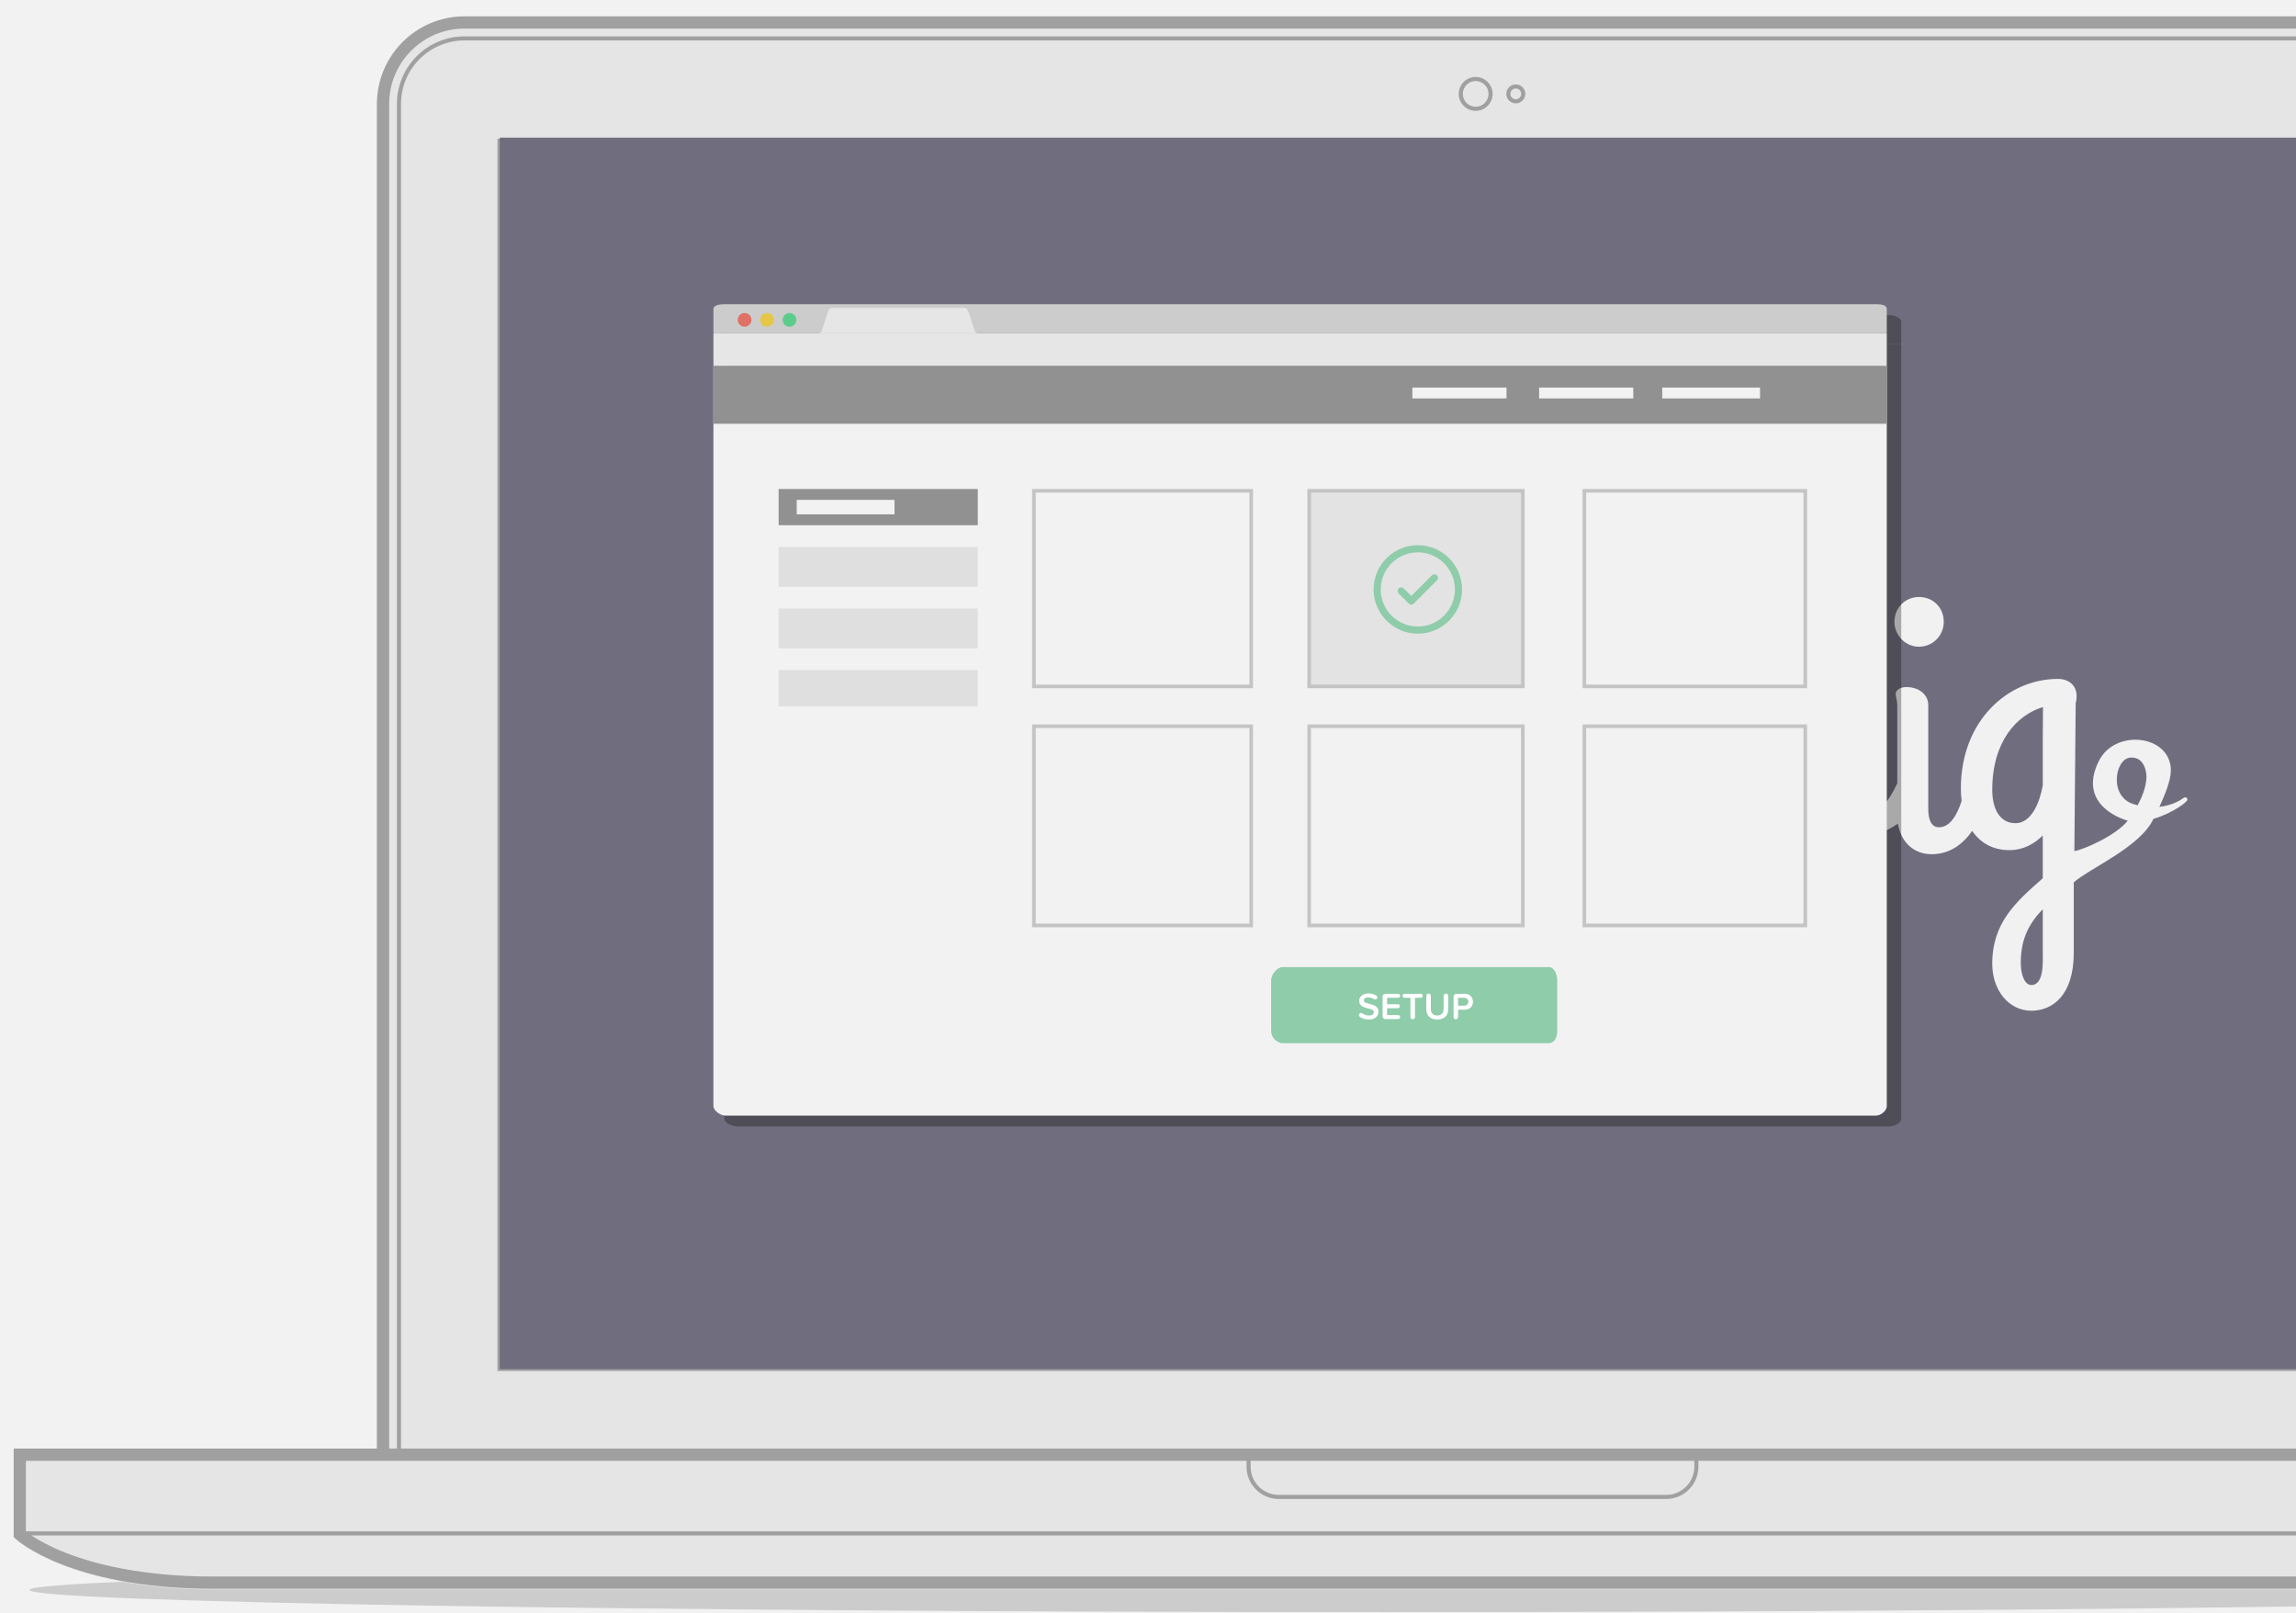
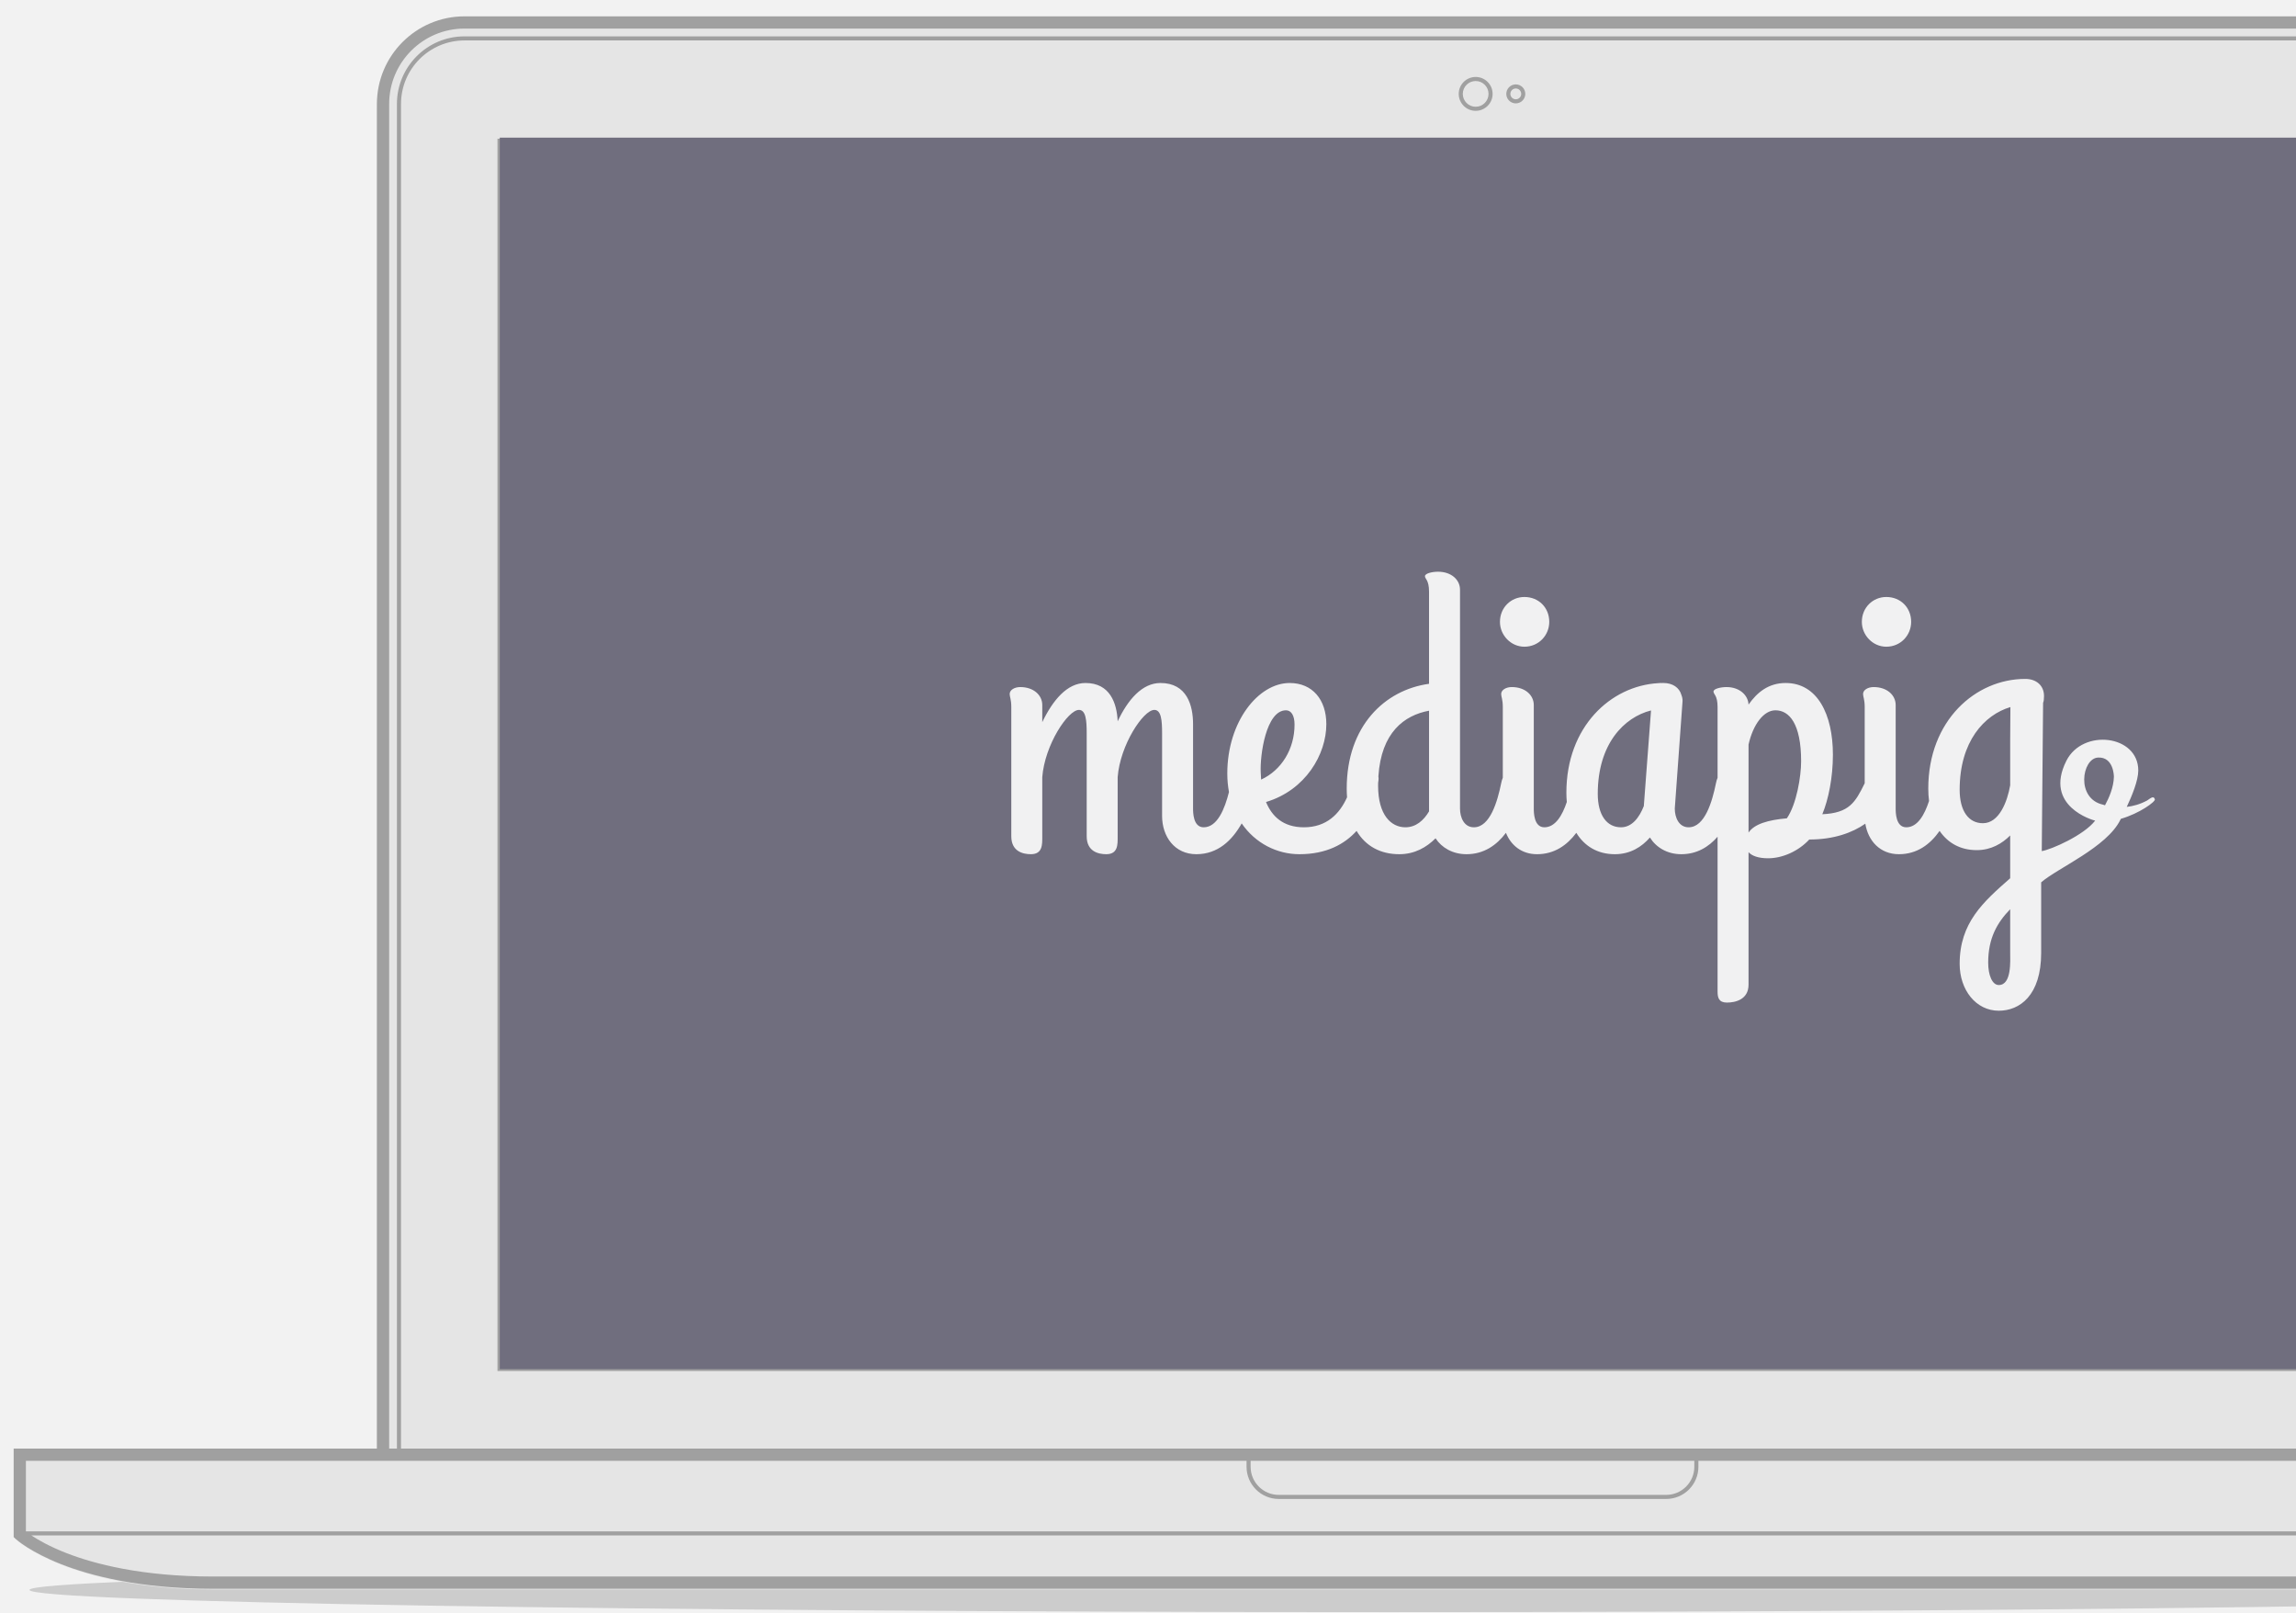
- <svg xmlns="http://www.w3.org/2000/svg" version="1.1" id="Layer_1" x="0px" y="0px" width="634px" height="445.079px" viewBox="0 0 634 445.079" enable-background="new 0 0 634 445.079" xml:space="preserve">
-   <rect x="-382" y="-141" fill="#F2F2F2" width="1024" height="768" />
-   <g id="Layer_2">
+ <svg xmlns="http://www.w3.org/2000/svg" version="1.1" x="0px" y="0px" width="634px" height="445.079px" viewBox="0 0 634 445.079" enable-background="new 0 0 634 445.079" xml:space="preserve">
+   <g id="Layer_1">
+     <rect x="-382" y="-141" fill="#F2F2F2" width="1024" height="768" />
+     <g id="Layer_2">
+       <g>
+ 		</g>
+     </g>
+     <ellipse fill="#CCCCCC" cx="383.412" cy="438.949" rx="375.266" ry="6.13" />
    <g>
- 	</g>
-   </g>
-   <ellipse fill="#CCCCCC" cx="383.412" cy="438.949" rx="375.266" ry="6.13" />
-   <g>
-     <path fill="#E5E5E5" d="M709.061,400.252V30.083c0-13.288-10.814-24.102-24.105-24.102H128.122   c-13.296,0-24.107,10.814-24.107,24.102v370.169H4.002v24.357l0.542,0.503c0.154,0.144,3.928,3.572,12.562,6.971   c7.838,3.085,21.437,6.76,41.716,6.76h699.483c20.275,0,33.873-3.675,41.711-6.76c8.635-3.398,12.408-6.827,12.563-6.971   l0.541-0.503v-24.357H709.061z" />
-     <path fill="#A0A0A0" d="M418.563,28.541c1.442,0,2.62-1.175,2.62-2.618c0-1.445-1.178-2.623-2.62-2.623   c-1.45,0-2.626,1.178-2.626,2.623C415.938,27.365,417.113,28.541,418.563,28.541z M418.563,24.426c0.821,0,1.494,0.672,1.494,1.497   c0,0.824-0.673,1.492-1.494,1.492c-0.826,0-1.499-0.668-1.499-1.492C417.064,25.098,417.737,24.426,418.563,24.426z    M710.88,399.928V28.685c0-13.33-10.844-24.174-24.174-24.174H128.253c-13.327,0-24.174,10.844-24.174,24.174v371.243H3.773v24.431   l0.547,0.504c0.154,0.145,3.938,3.585,12.598,6.991c7.859,3.092,21.498,6.775,41.835,6.775H760.27   c20.336,0,33.977-3.684,41.834-6.775c8.66-3.406,12.446-6.847,12.599-6.991l0.548-0.504v-24.431H710.88z M107.46,28.685   c0-11.464,9.325-20.796,20.793-20.796h558.453c11.47,0,20.794,9.332,20.794,20.796v371.243h-2.146V28.685   c0-10.28-8.366-18.647-18.647-18.647H128.253c-10.28,0-18.647,8.367-18.647,18.647v371.243h-2.146V28.685z M110.733,399.928V28.685   c0-9.662,7.858-17.52,17.52-17.52h558.453c9.661,0,17.522,7.858,17.522,17.52v371.243H110.733z M467.858,403.309v1.638   c0,4.281-3.484,7.764-7.763,7.764h-107c-4.281,0-7.76-3.482-7.76-7.764v-1.638H467.858z M800.622,428.804   c-7.561,2.938-20.7,6.446-40.353,6.446H58.754c-19.656,0-32.793-3.508-40.356-6.446c-4.689-1.822-7.862-3.656-9.729-4.896H810.35   C808.488,425.147,805.312,426.981,800.622,428.804z M811.871,422.782H7.152v-19.474h337.059v1.638c0,4.9,3.985,8.89,8.885,8.89h107   c4.902,0,8.889-3.989,8.889-8.89v-1.638h342.887V422.782z M407.479,30.6c2.581,0,4.68-2.1,4.68-4.678   c0-2.579-2.099-4.678-4.68-4.678c-2.575,0-4.678,2.099-4.678,4.678C402.801,28.5,404.903,30.6,407.479,30.6z M407.479,22.369   c1.961,0,3.553,1.594,3.553,3.553c0,1.958-1.592,3.551-3.553,3.551c-1.957,0-3.553-1.593-3.553-3.551   C403.926,23.963,405.521,22.369,407.479,22.369z M137.368,378.514h539.679V38.29H137.368V378.514z M138.493,39.416h537.426v337.973   H138.493V39.416z" />
-   </g>
-   <rect x="138" y="38" fill="#706E7E" width="538" height="340" />
-   <g opacity="0.9">
-     <path fill="#FFFFFF" d="M429.938,178.546c3.938,0,6.863-3.151,6.863-6.865c0-3.938-2.925-6.863-6.863-6.863   c-3.714,0-6.752,2.925-6.752,6.863C423.187,175.396,426.225,178.546,429.938,178.546z" />
-     <path fill="#FFFFFF" d="M529.869,178.546c3.939,0,6.864-3.151,6.864-6.865c0-3.938-2.925-6.863-6.864-6.863   c-3.713,0-6.752,2.925-6.752,6.863C523.117,175.396,526.156,178.546,529.869,178.546z" />
-     <path fill="#FFFFFF" d="M604.027,220.674c-0.312-0.969-0.934-0.524-2.133,0.325c-1.962,1.066-3.897,1.572-5.628,1.77   c1.431-3.045,3.181-7.281,3.181-10.05c0-9.848-15.333-11.644-19.851-2.689c-6.394,12.675,7.629,16.442,7.629,16.442   c0.106,0.029,0.218,0.05,0.325,0.072c-3.047,4.014-12.099,8.01-14.753,8.432l0.367-40.938c0.18-0.41,0.254-1.011,0.254-1.875   c0-2.925-2.138-4.727-5.177-4.727c-13.729,0-26.782,11.479-26.782,30.271c0,1.18,0.07,2.326,0.211,3.429   c-1.229,3.785-3.159,7.264-6.288,7.264c-2.926,0-2.926-4.166-2.926-5.178v-28.583c0-2.701-2.363-4.952-6.075-4.952   c-1.576,0-2.927,0.789-2.927,1.914c0,0.788,0.45,1.463,0.45,3.601v21.041c-0.001,0.002-0.001,0.002-0.003,0.005   c-2.588,5.287-4.274,8.214-11.702,8.55c1.688-4.05,2.926-10.127,2.926-16.428c0-11.142-4.276-19.807-13.054-19.807   c-4.727,0-7.878,2.588-10.241,5.964c-0.112-2.588-2.475-4.839-6.075-4.839c-1.576,0-3.603,0.45-3.603,1.238   c0,0.788,1.126,1.013,1.126,4.276v19.529c-0.184,0.424-0.34,0.928-0.449,1.516c-1.014,4.951-3.04,12.153-7.541,12.153   c-2.699,0-3.826-2.7-3.826-5.178l2.148-29.709c0-0.565-0.109-1.108-0.309-1.619c-0.575-2.091-2.471-3.333-4.992-3.333   c-0.152,0-0.306,0.009-0.46,0.011c-0.106-0.002-0.209-0.011-0.316-0.011c-0.207,0-0.409,0.016-0.605,0.042   c-13.209,0.742-25.4,12.07-25.4,30.23c0,0.88,0.041,1.743,0.117,2.583c-1.229,3.673-3.143,6.984-6.193,6.984   c-2.925,0-2.925-4.166-2.925-5.178v-28.583c0-2.701-2.363-4.952-6.077-4.952c-1.574,0-2.926,0.789-2.926,1.914   c0,0.788,0.449,1.463,0.449,3.601v19.522c-0.185,0.429-0.339,0.933-0.451,1.523c-1.014,4.951-3.038,12.153-7.54,12.153   c-2.7,0-3.826-2.7-3.826-5.178v-60.43c0-2.702-2.362-4.952-6.076-4.952c-1.576,0-3.601,0.451-3.601,1.239   c0,0.788,1.125,1.012,1.125,4.276v25.432c-12.266,1.689-22.732,11.704-22.732,28.921c0,0.835,0.035,1.636,0.092,2.415   c-2.062,4.593-5.681,8.278-11.909,8.278c-5.852,0-8.89-3.152-10.465-6.98c10.915-3.263,16.654-13.166,16.654-21.492   c0-6.752-3.826-11.366-10.129-11.366c-8.664,0-17.217,10.691-17.217,24.982c0,1.806,0.162,3.51,0.461,5.119   c-1.15,4.583-3.183,9.737-6.99,9.737c-2.926,0-2.926-4.166-2.926-5.178v-23.294c0-5.177-1.688-11.366-9.003-11.366   c-5.064,0-9.002,4.614-11.815,10.579c-0.226-5.064-2.139-10.579-8.89-10.579c-5.064,0-9.003,4.726-11.93,10.803v-4.726   c0-2.701-2.362-4.952-6.076-4.952c-1.577,0-2.926,0.789-2.926,1.914c0,0.788,0.449,1.463,0.449,3.601v35.672   c0,4.164,3.152,4.954,5.401,4.954c3.265,0,3.151-2.703,3.151-4.84v-16.43c0.675-8.89,7.09-18.568,10.128-18.568   c1.913,0,2.139,2.926,2.139,6.415v28.47c0,4.164,3.15,4.954,5.401,4.954c3.265,0,3.151-2.703,3.151-4.84v-16.43   c0.675-8.89,7.089-18.568,10.128-18.568c1.913,0,2.138,2.926,2.138,6.415v22.845c0,5.738,3.489,10.579,9.453,10.579   c5.947,0,9.897-3.828,12.527-8.502c3.766,5.491,9.751,8.502,15.945,8.502c7.451,0,12.454-2.766,15.781-6.431   c2.51,4.22,6.615,6.431,11.792,6.431c4.276,0,7.538-1.913,10.015-4.389c1.688,2.587,4.728,4.389,8.553,4.389   c4.796,0,8.318-2.489,10.886-5.902c1.38,3.463,4.354,5.902,8.584,5.902c4.796,0,8.29-2.489,10.846-5.9   c2.231,3.633,5.804,5.9,10.647,5.9c4.277,0,7.429-2.026,9.678-4.613c1.689,2.7,4.727,4.613,8.666,4.613   c4.274,0,7.537-1.979,10.016-4.824v42.747c0,1.688,0.338,3.039,2.588,3.039c2.251,0,5.964-0.788,5.964-4.951v-36.574   c0.901,1.012,2.7,1.688,5.401,1.688c3.939,0,8.328-1.916,11.366-5.178c6.76,0,11.884-1.861,15.477-4.375   c0.765,4.747,4.081,8.428,9.283,8.428c5.04,0,8.644-2.75,11.229-6.433c2.249,3.288,5.688,5.308,10.265,5.308   c3.938,0,6.977-1.802,9.227-4.05v11.815c-7.427,6.526-13.953,12.264-13.953,23.632c0,7.202,4.5,12.941,10.803,12.941   c5.74,0,11.704-4.164,11.704-15.981v-19.467c4.558-3.966,18.142-9.655,21.876-17.274c0.032-0.064,0.079-0.157,0.127-0.254   C599.764,224.586,604.238,221.328,604.027,220.674z M357.126,213.206c-0.225-4.727,1.464-17.105,6.978-17.105   c1.464,0,2.363,1.464,2.363,3.939c0,6.753-3.602,12.603-9.229,15.192C357.238,214.557,357.126,213.882,357.126,213.206z    M403.604,224.009c-1.464,2.478-3.603,4.391-6.527,4.391c-3.938,0-7.54-3.376-7.54-11.479c0-0.279,0.008-0.551,0.014-0.824   c0.036-0.259,0.07-0.511,0.099-0.753c0.039-0.343,0.023-0.674-0.033-0.987c0.778-12.155,7.135-16.878,13.988-18.144V224.009z    M462.91,222.548c-1.237,3.152-3.264,5.852-6.301,5.852c-3.939,0-6.416-3.376-6.416-9.229c0-13.805,7.27-21.153,14.708-23.03   L462.91,222.548z M502.41,225.925c-5.178,0.449-9.003,1.575-10.579,3.937v-24.307c1.238-5.514,4.164-9.453,7.427-9.453   c3.827,0,7.09,3.713,7.09,14.067C506.348,214.332,505.111,221.985,502.41,225.925z M556.539,227.275   c-3.938,0-6.414-3.376-6.414-9.229c0-13.374,6.819-20.686,14.01-22.836c-0.024,3.418-0.057,7.625-0.057,8.881v12.715   C563.291,221.309,561.041,227.275,556.539,227.275z M560.928,271.949c-1.801,0-2.926-2.7-2.926-6.188   c0-6.753,2.477-11.03,6.076-14.742v12.04C564.078,265.198,564.529,271.949,560.928,271.949z M588.287,209.154   c4.408-0.282,4.429,5.257,4.429,5.257c-0.062,2.92-1.317,5.827-2.455,7.915c-0.341-0.098-0.534-0.168-0.534-0.168   C582.161,220.501,583.879,209.435,588.287,209.154z" />
-   </g>
-   <g>
-     <g opacity="0.3">
-       <path d="M525,95H200v-6.224c0-1.11,2.414-1.776,3.538-1.776h318.224c1.125,0,3.238,0.666,3.238,1.776V95z" />
-       <path d="M525,308.84c0,1.348-2.214,2.16-3.459,2.16H203.76c-1.245,0-3.76-0.812-3.76-2.16V105h325V308.84z" />
-       <rect x="200" y="95" width="325" height="10" />
+       <path fill="#E5E5E5" d="M709.061,400.252V30.083c0-13.288-10.814-24.102-24.105-24.102H128.122    c-13.296,0-24.107,10.814-24.107,24.102v370.169H4.002v24.357l0.542,0.503c0.154,0.144,3.928,3.572,12.562,6.971    c7.838,3.085,21.437,6.76,41.716,6.76h699.483c20.275,0,33.873-3.675,41.711-6.76c8.635-3.398,12.408-6.827,12.563-6.971    l0.541-0.503v-24.357H709.061z" />
+       <circle display="none" fill="#333333" cx="407.438" cy="26.062" r="3.75" />
+       <path fill="#A0A0A0" d="M418.563,28.541c1.442,0,2.62-1.175,2.62-2.618c0-1.445-1.178-2.623-2.62-2.623    c-1.45,0-2.626,1.178-2.626,2.623C415.938,27.365,417.113,28.541,418.563,28.541z M418.563,24.426    c0.821,0,1.494,0.672,1.494,1.497c0,0.824-0.673,1.492-1.494,1.492c-0.826,0-1.499-0.668-1.499-1.492    C417.064,25.098,417.737,24.426,418.563,24.426z M710.88,399.928V28.685c0-13.33-10.844-24.174-24.174-24.174H128.253    c-13.327,0-24.174,10.844-24.174,24.174v371.243H3.773v24.431l0.547,0.504c0.154,0.145,3.938,3.585,12.598,6.991    c7.859,3.092,21.498,6.775,41.835,6.775H760.27c20.336,0,33.977-3.684,41.834-6.775c8.66-3.406,12.446-6.847,12.599-6.991    l0.548-0.504v-24.431H710.88z M107.46,28.685c0-11.464,9.325-20.796,20.793-20.796h558.453c11.47,0,20.794,9.332,20.794,20.796    v371.243h-2.146V28.685c0-10.28-8.366-18.647-18.647-18.647H128.253c-10.28,0-18.647,8.367-18.647,18.647v371.243h-2.146V28.685z     M110.733,399.928V28.685c0-9.662,7.858-17.52,17.52-17.52h558.453c9.661,0,17.522,7.858,17.522,17.52v371.243H110.733z     M467.858,403.309v1.638c0,4.281-3.484,7.764-7.763,7.764h-107c-4.281,0-7.76-3.482-7.76-7.764v-1.638H467.858z M800.622,428.804    c-7.561,2.938-20.7,6.446-40.353,6.446H58.754c-19.656,0-32.793-3.508-40.356-6.446c-4.689-1.822-7.862-3.656-9.729-4.896H810.35    C808.488,425.147,805.312,426.981,800.622,428.804z M811.871,422.782H7.152v-19.474h337.059v1.638c0,4.9,3.985,8.89,8.885,8.89    h107c4.902,0,8.889-3.989,8.889-8.89v-1.638h342.887V422.782z M407.479,30.6c2.581,0,4.68-2.1,4.68-4.678    c0-2.579-2.099-4.678-4.68-4.678c-2.575,0-4.678,2.099-4.678,4.678C402.801,28.5,404.903,30.6,407.479,30.6z M407.479,22.369    c1.961,0,3.553,1.594,3.553,3.553c0,1.958-1.592,3.551-3.553,3.551c-1.957,0-3.553-1.593-3.553-3.551    C403.926,23.963,405.521,22.369,407.479,22.369z M137.368,378.514h539.679V38.29H137.368V378.514z M138.493,39.416h537.426    v337.973H138.493V39.416z" />
    </g>
-     <path fill="#CCCCCC" d="M521,92H197v-6.708c0-1.111,1.929-1.292,3.053-1.292h318.224C519.4,84,521,84.181,521,85.292V92z" />
-     <circle opacity="0.71" fill="#E74C3C" cx="205.609" cy="88.309" r="1.896" />
-     <circle opacity="0.71" fill="#F1C40F" cx="211.811" cy="88.309" r="1.894" />
-     <circle opacity="0.71" fill="#2ECC71" cx="218.012" cy="88.309" r="1.895" />
-     <rect x="197" y="92" fill="#E6E6E6" width="324" height="9" />
-     <path fill="#E6E6E6" d="M267.537,86.371C267.379,85.892,266.996,85,266.33,85h-36.615c-0.666,0-1.047,0.909-1.207,1.371   l-1.609,5.007C226.762,91.78,226.095,92,226.095,92h43.856c0,0-0.666-0.183-0.804-0.622L267.537,86.371z" />
-     <g>
-       <path fill="#F2F2F2" d="M521,305.354c0,1.348-1.699,2.646-2.944,2.646H200.274c-1.245,0-3.274-1.298-3.274-2.646V101h324V305.354z    " />
+     <rect x="138" y="38" fill="#706E7E" width="538" height="340" />
+     <g opacity="0.9">
+       <path fill="#FFFFFF" d="M420.938,178.546c3.938,0,6.863-3.151,6.863-6.865c0-3.938-2.925-6.863-6.863-6.863    c-3.714,0-6.752,2.925-6.752,6.863C414.187,175.396,417.225,178.546,420.938,178.546z" />
+       <path fill="#FFFFFF" d="M520.869,178.546c3.939,0,6.864-3.151,6.864-6.865c0-3.938-2.925-6.863-6.864-6.863    c-3.713,0-6.752,2.925-6.752,6.863C514.117,175.396,517.156,178.546,520.869,178.546z" />
+       <path fill="#FFFFFF" d="M595.027,220.674c-0.312-0.969-0.934-0.524-2.133,0.325c-1.962,1.066-3.897,1.572-5.628,1.77    c1.431-3.045,3.181-7.281,3.181-10.05c0-9.848-15.333-11.644-19.851-2.689c-6.394,12.675,7.629,16.442,7.629,16.442    c0.106,0.029,0.218,0.05,0.325,0.072c-3.047,4.014-12.099,8.01-14.753,8.432l0.367-40.938c0.18-0.41,0.254-1.011,0.254-1.875    c0-2.925-2.138-4.727-5.177-4.727c-13.729,0-26.782,11.479-26.782,30.271c0,1.18,0.07,2.326,0.211,3.429    c-1.229,3.785-3.159,7.264-6.288,7.264c-2.926,0-2.926-4.166-2.926-5.178v-28.583c0-2.701-2.363-4.952-6.075-4.952    c-1.576,0-2.927,0.789-2.927,1.914c0,0.788,0.45,1.463,0.45,3.601v21.041c-0.001,0.002-0.001,0.002-0.003,0.005    c-2.588,5.287-4.274,8.214-11.702,8.55c1.688-4.05,2.926-10.127,2.926-16.428c0-11.142-4.276-19.807-13.054-19.807    c-4.727,0-7.878,2.588-10.241,5.964c-0.112-2.588-2.475-4.839-6.075-4.839c-1.576,0-3.603,0.45-3.603,1.238    c0,0.788,1.126,1.013,1.126,4.276v19.529c-0.184,0.424-0.34,0.928-0.449,1.516c-1.014,4.951-3.04,12.153-7.541,12.153    c-2.699,0-3.826-2.7-3.826-5.178l2.148-29.709c0-0.565-0.109-1.108-0.309-1.619c-0.575-2.091-2.471-3.333-4.992-3.333    c-0.152,0-0.306,0.009-0.46,0.011c-0.106-0.002-0.209-0.011-0.316-0.011c-0.207,0-0.409,0.016-0.605,0.042    c-13.209,0.742-25.4,12.07-25.4,30.23c0,0.88,0.041,1.743,0.117,2.583c-1.229,3.673-3.143,6.984-6.193,6.984    c-2.925,0-2.925-4.166-2.925-5.178v-28.583c0-2.701-2.363-4.952-6.077-4.952c-1.574,0-2.926,0.789-2.926,1.914    c0,0.788,0.449,1.463,0.449,3.601v19.522c-0.185,0.429-0.339,0.933-0.451,1.523c-1.014,4.951-3.038,12.153-7.54,12.153    c-2.7,0-3.826-2.7-3.826-5.178v-60.43c0-2.702-2.362-4.952-6.076-4.952c-1.576,0-3.601,0.451-3.601,1.239    c0,0.788,1.125,1.012,1.125,4.276v25.432c-12.266,1.689-22.732,11.704-22.732,28.921c0,0.835,0.035,1.636,0.092,2.415    c-2.062,4.593-5.681,8.278-11.909,8.278c-5.852,0-8.89-3.152-10.465-6.98c10.915-3.263,16.654-13.166,16.654-21.492    c0-6.752-3.826-11.366-10.129-11.366c-8.664,0-17.217,10.691-17.217,24.982c0,1.806,0.162,3.51,0.461,5.119    c-1.15,4.583-3.183,9.737-6.99,9.737c-2.926,0-2.926-4.166-2.926-5.178v-23.294c0-5.177-1.688-11.366-9.003-11.366    c-5.064,0-9.002,4.614-11.815,10.579c-0.226-5.064-2.139-10.579-8.89-10.579c-5.064,0-9.003,4.726-11.93,10.803v-4.726    c0-2.701-2.362-4.952-6.076-4.952c-1.577,0-2.926,0.789-2.926,1.914c0,0.788,0.449,1.463,0.449,3.601v35.672    c0,4.164,3.152,4.954,5.401,4.954c3.265,0,3.151-2.703,3.151-4.84v-16.43c0.675-8.89,7.09-18.568,10.128-18.568    c1.913,0,2.139,2.926,2.139,6.415v28.47c0,4.164,3.15,4.954,5.401,4.954c3.265,0,3.151-2.703,3.151-4.84v-16.43    c0.675-8.89,7.089-18.568,10.128-18.568c1.913,0,2.138,2.926,2.138,6.415v22.845c0,5.738,3.489,10.579,9.453,10.579    c5.947,0,9.897-3.828,12.527-8.502c3.766,5.491,9.751,8.502,15.945,8.502c7.451,0,12.454-2.766,15.781-6.431    c2.51,4.22,6.615,6.431,11.792,6.431c4.276,0,7.538-1.913,10.015-4.389c1.688,2.587,4.728,4.389,8.553,4.389    c4.796,0,8.318-2.489,10.886-5.902c1.38,3.463,4.354,5.902,8.584,5.902c4.796,0,8.29-2.489,10.846-5.9    c2.231,3.633,5.804,5.9,10.647,5.9c4.277,0,7.429-2.026,9.678-4.613c1.689,2.7,4.727,4.613,8.666,4.613    c4.274,0,7.537-1.979,10.016-4.824v42.747c0,1.688,0.338,3.039,2.588,3.039c2.251,0,5.964-0.788,5.964-4.951v-36.574    c0.901,1.012,2.7,1.688,5.401,1.688c3.939,0,8.328-1.916,11.366-5.178c6.76,0,11.884-1.861,15.477-4.375    c0.765,4.747,4.081,8.428,9.283,8.428c5.04,0,8.644-2.75,11.229-6.433c2.249,3.288,5.688,5.308,10.265,5.308    c3.938,0,6.977-1.802,9.227-4.05v11.815c-7.427,6.526-13.953,12.264-13.953,23.632c0,7.202,4.5,12.941,10.803,12.941    c5.74,0,11.704-4.164,11.704-15.981v-19.467c4.558-3.966,18.142-9.655,21.876-17.274c0.032-0.064,0.079-0.157,0.127-0.254    C590.764,224.586,595.238,221.328,595.027,220.674z M348.126,213.206c-0.225-4.727,1.464-17.105,6.978-17.105    c1.464,0,2.363,1.464,2.363,3.939c0,6.753-3.602,12.603-9.229,15.192C348.238,214.557,348.126,213.882,348.126,213.206z     M394.604,224.009c-1.464,2.478-3.603,4.391-6.527,4.391c-3.938,0-7.54-3.376-7.54-11.479c0-0.279,0.008-0.551,0.014-0.824    c0.036-0.259,0.07-0.511,0.099-0.753c0.039-0.343,0.023-0.674-0.033-0.987c0.778-12.155,7.135-16.878,13.988-18.144V224.009z     M453.91,222.548c-1.237,3.152-3.264,5.852-6.301,5.852c-3.939,0-6.416-3.376-6.416-9.229c0-13.805,7.27-21.153,14.708-23.03    L453.91,222.548z M493.41,225.925c-5.178,0.449-9.003,1.575-10.579,3.937v-24.307c1.238-5.514,4.164-9.453,7.427-9.453    c3.827,0,7.09,3.713,7.09,14.067C497.348,214.332,496.111,221.985,493.41,225.925z M547.539,227.275    c-3.938,0-6.414-3.376-6.414-9.229c0-13.374,6.819-20.686,14.01-22.836c-0.024,3.418-0.057,7.625-0.057,8.881v12.715    C554.291,221.309,552.041,227.275,547.539,227.275z M551.928,271.949c-1.801,0-2.926-2.7-2.926-6.188    c0-6.753,2.477-11.03,6.076-14.742v12.04C555.078,265.198,555.529,271.949,551.928,271.949z M579.287,209.154    c4.408-0.282,4.429,5.257,4.429,5.257c-0.062,2.92-1.317,5.827-2.455,7.915c-0.341-0.098-0.534-0.168-0.534-0.168    C573.161,220.501,574.879,209.435,579.287,209.154z" />
    </g>
  </g>
-   <rect x="197" y="101" fill="#919191" width="324" height="16" />
-   <rect x="215" y="135" fill="#919191" width="55" height="10" />
-   <rect x="215" y="151" opacity="0.2" fill="#919191" width="55" height="11" />
-   <rect x="215" y="168" opacity="0.2" fill="#919191" width="55" height="11" />
-   <rect x="215" y="185" opacity="0.2" fill="#919191" width="55" height="10" />
-   <rect x="361.5" y="135.5" opacity="0.4" fill="#CCCCCC" stroke="#808080" stroke-miterlimit="10" width="59" height="54" />
-   <rect x="437.5" y="135.5" opacity="0.4" fill="none" stroke="#808080" stroke-miterlimit="10" width="61" height="54" />
-   <rect x="285.5" y="200.5" opacity="0.4" fill="none" stroke="#808080" stroke-miterlimit="10" width="60" height="55" />
-   <rect x="361.5" y="200.5" opacity="0.4" fill="none" stroke="#808080" stroke-miterlimit="10" width="59" height="55" />
-   <rect x="437.5" y="200.5" opacity="0.4" fill="none" stroke="#808080" stroke-miterlimit="10" width="61" height="55" />
-   <rect x="285.5" y="135.5" opacity="0.4" fill="none" stroke="#808080" stroke-miterlimit="10" width="60" height="54" />
-   <path fill="#8FCCAA" d="M430,284.661c0,1.926-0.962,3.339-2.246,3.339h-73.633c-1.285,0-3.121-1.413-3.121-3.339V270.72  c0-1.925,1.836-3.72,3.121-3.72h73.633c1.284,0,2.246,1.795,2.246,3.72V284.661z" />
-   <g>
-     <path fill="#FFFFFF" d="M377.943,281.471c-1.024,0-2.111-0.334-2.582-0.888c-0.083-0.104-0.125-0.22-0.125-0.346   c0-0.323,0.282-0.596,0.596-0.596c0.115,0,0.24,0.032,0.334,0.104c0.481,0.366,1.098,0.628,1.829,0.628   c0.983,0,1.38-0.491,1.38-0.941c0-1.442-4.056-0.543-4.056-3.114c0-1.16,1.004-2.049,2.54-2.049c0.837,0,1.882,0.262,2.342,0.763   c0.083,0.095,0.125,0.22,0.125,0.335c0,0.324-0.303,0.574-0.606,0.574c-0.114,0-0.229-0.031-0.334-0.104   c-0.491-0.323-1.066-0.47-1.631-0.47c-0.711,0-1.16,0.345-1.16,0.856c0,1.286,4.045,0.481,4.045,3.084   C380.64,280.479,379.824,281.471,377.943,281.471z" />
-     <path fill="#FFFFFF" d="M386.087,281.346h-3.563c-0.419,0-0.753-0.345-0.753-0.753v-5.466c0-0.408,0.334-0.753,0.753-0.753h3.563   c0.293,0,0.533,0.24,0.533,0.554c0,0.304-0.24,0.544-0.533,0.544h-3.072v1.776h2.999c0.293,0,0.533,0.241,0.533,0.555   c0,0.303-0.24,0.543-0.533,0.543h-2.999v1.902h3.072c0.293,0,0.533,0.24,0.533,0.533   C386.62,281.105,386.38,281.346,386.087,281.346z" />
-     <path fill="#FFFFFF" d="M392.34,275.472h-1.62v5.32c0,0.334-0.282,0.616-0.638,0.616c-0.345,0-0.616-0.282-0.616-0.616v-5.32h-1.62   c-0.303,0-0.544-0.24-0.544-0.564c0-0.293,0.241-0.533,0.544-0.533h4.494c0.293,0,0.544,0.24,0.544,0.554   C392.884,275.231,392.633,275.472,392.34,275.472z" />
-     <path fill="#FFFFFF" d="M396.868,281.471c-2.027,0-3.021-1.16-3.021-2.874v-3.669c0-0.334,0.271-0.616,0.638-0.616   c0.345,0,0.616,0.282,0.616,0.616v3.627c0,1.087,0.617,1.809,1.767,1.809c1.16,0,1.767-0.722,1.767-1.809v-3.627   c0-0.334,0.282-0.616,0.648-0.616c0.345,0,0.616,0.282,0.616,0.616v3.658C399.899,280.321,398.906,281.471,396.868,281.471z" />
-     <path fill="#FFFFFF" d="M404.459,278.754h-1.839v2.038c0,0.334-0.282,0.616-0.638,0.616c-0.335,0-0.606-0.282-0.606-0.616v-5.665   c0-0.408,0.334-0.753,0.753-0.753h2.33c1.464,0,2.279,1.004,2.279,2.195C406.738,277.75,405.912,278.754,404.459,278.754z    M404.292,275.472h-1.672v2.185h1.672c0.68,0,1.171-0.439,1.171-1.087C405.463,275.9,404.972,275.472,404.292,275.472z" />
+   <g id="Layer_3" display="none">
+     <linearGradient id="SVGID_1_" gradientUnits="userSpaceOnUse" x1="615" y1="222.5" x2="634" y2="222.5">
+       <stop offset="0" style="stop-color:#FFFFFF;stop-opacity:0" />
+       <stop offset="0.882" style="stop-color:#F2F2F2" />
+     </linearGradient>
+     <rect x="615" display="inline" fill="url(#SVGID_1_)" width="19" height="445" />
  </g>
-   <rect x="220" y="138" fill="#F2F2F2" width="27" height="4" />
-   <rect x="390" y="107" fill="#F2F2F2" width="26" height="3" />
-   <rect x="425" y="107" fill="#F2F2F2" width="26" height="3" />
-   <rect x="459" y="107" fill="#F2F2F2" width="27" height="3" />
-   <g>
-     <path fill="#8FCCAA" d="M391.503,150.523c-6.732,0-12.211,5.478-12.211,12.211c0,6.733,5.479,12.212,12.211,12.212   c6.733,0,12.212-5.479,12.212-12.212C403.715,156.001,398.236,150.523,391.503,150.523L391.503,150.523z M391.503,172.976   c-5.647,0-10.244-4.594-10.244-10.242c0-5.649,4.597-10.243,10.244-10.243s10.243,4.596,10.243,10.243   C401.746,168.382,397.15,172.976,391.503,172.976L391.503,172.976z M391.503,172.976" />
-     <path fill="#8FCCAA" d="M395.395,158.84l-5.699,5.701l-2.086-2.087c-0.384-0.384-1.007-0.384-1.39,0   c-0.385,0.385-0.385,1.007,0,1.391l2.78,2.783c0.194,0.19,0.443,0.287,0.695,0.287c0.251,0,0.504-0.097,0.697-0.287l6.394-6.396   c0.386-0.385,0.386-1.006,0-1.392C396.403,158.457,395.78,158.457,395.395,158.84L395.395,158.84z M395.395,158.84" />
+   <g id="Layer_4" display="none">
+     <g display="inline">
+       <g>
+         <g opacity="0.3">
+           <path d="M525,95H200v-6.224c0-1.11,2.414-1.776,3.538-1.776h318.224c1.125,0,3.238,0.666,3.238,1.776V95z" />
+           <path d="M525,308.84c0,1.348-2.214,2.16-3.459,2.16H203.76c-1.245,0-3.76-0.812-3.76-2.16V105h325V308.84z" />
+           <rect x="200" y="95" width="325" height="10" />
+         </g>
+         <path fill="#CCCCCC" d="M521,92H197v-6.708c0-1.111,1.929-1.292,3.053-1.292h318.224C519.4,84,521,84.181,521,85.292V92z" />
+         <circle opacity="0.71" fill="#E74C3C" cx="205.609" cy="88.309" r="1.896" />
+         <circle opacity="0.71" fill="#F1C40F" cx="211.811" cy="88.309" r="1.894" />
+         <circle opacity="0.71" fill="#2ECC71" cx="218.012" cy="88.309" r="1.895" />
+         <rect x="197" y="92" fill="#E6E6E6" width="324" height="9" />
+         <path fill="#E6E6E6" d="M267.537,86.371C267.379,85.892,266.996,85,266.33,85h-36.615c-0.666,0-1.047,0.909-1.207,1.371     l-1.609,5.007C226.762,91.78,226.095,92,226.095,92h43.856c0,0-0.666-0.183-0.804-0.622L267.537,86.371z" />
+         <g>
+           <path fill="#F2F2F2" d="M521,305.354c0,1.348-1.699,2.646-2.944,2.646H200.274c-1.245,0-3.274-1.298-3.274-2.646V101h324      V305.354z" />
+         </g>
+       </g>
+       <rect x="197" y="101" fill="#919191" width="324" height="16" />
+       <rect x="215" y="135" fill="#919191" width="55" height="10" />
+       <rect x="215" y="151" opacity="0.2" fill="#919191" width="55" height="11" />
+       <rect x="215" y="168" opacity="0.2" fill="#919191" width="55" height="11" />
+       <rect x="215" y="185" opacity="0.2" fill="#919191" width="55" height="10" />
+       <rect x="361.5" y="135.5" opacity="0.4" fill="#CCCCCC" stroke="#808080" stroke-miterlimit="10" width="59" height="54" />
+       <rect x="437.5" y="135.5" opacity="0.4" fill="none" stroke="#808080" stroke-miterlimit="10" width="61" height="54" />
+       <rect x="285.5" y="200.5" opacity="0.4" fill="none" stroke="#808080" stroke-miterlimit="10" width="60" height="55" />
+       <rect x="361.5" y="200.5" opacity="0.4" fill="none" stroke="#808080" stroke-miterlimit="10" width="59" height="55" />
+       <rect x="437.5" y="200.5" opacity="0.4" fill="none" stroke="#808080" stroke-miterlimit="10" width="61" height="55" />
+       <rect x="285.5" y="135.5" opacity="0.4" fill="none" stroke="#808080" stroke-miterlimit="10" width="60" height="54" />
+       <path fill="#8FCCAA" d="M430,284.661c0,1.926-0.962,3.339-2.246,3.339h-73.633c-1.285,0-3.121-1.413-3.121-3.339V270.72    c0-1.925,1.836-3.72,3.121-3.72h73.633c1.284,0,2.246,1.795,2.246,3.72V284.661z" />
+       <g>
+         <path fill="#FFFFFF" d="M377.943,281.471c-1.024,0-2.111-0.334-2.582-0.888c-0.083-0.104-0.125-0.22-0.125-0.346     c0-0.323,0.282-0.596,0.596-0.596c0.115,0,0.24,0.032,0.334,0.104c0.481,0.366,1.098,0.628,1.829,0.628     c0.983,0,1.38-0.491,1.38-0.941c0-1.442-4.056-0.543-4.056-3.114c0-1.16,1.004-2.049,2.54-2.049c0.837,0,1.882,0.262,2.342,0.763     c0.083,0.095,0.125,0.22,0.125,0.335c0,0.324-0.303,0.574-0.606,0.574c-0.114,0-0.229-0.031-0.334-0.104     c-0.491-0.323-1.066-0.47-1.631-0.47c-0.711,0-1.16,0.345-1.16,0.856c0,1.286,4.045,0.481,4.045,3.084     C380.64,280.479,379.824,281.471,377.943,281.471z" />
+         <path fill="#FFFFFF" d="M386.087,281.346h-3.563c-0.419,0-0.753-0.345-0.753-0.753v-5.466c0-0.408,0.334-0.753,0.753-0.753h3.563     c0.293,0,0.533,0.24,0.533,0.554c0,0.304-0.24,0.544-0.533,0.544h-3.072v1.776h2.999c0.293,0,0.533,0.241,0.533,0.555     c0,0.303-0.24,0.543-0.533,0.543h-2.999v1.902h3.072c0.293,0,0.533,0.24,0.533,0.533     C386.62,281.105,386.38,281.346,386.087,281.346z" />
+         <path fill="#FFFFFF" d="M392.34,275.472h-1.62v5.32c0,0.334-0.282,0.616-0.638,0.616c-0.345,0-0.616-0.282-0.616-0.616v-5.32     h-1.62c-0.303,0-0.544-0.24-0.544-0.564c0-0.293,0.241-0.533,0.544-0.533h4.494c0.293,0,0.544,0.24,0.544,0.554     C392.884,275.231,392.633,275.472,392.34,275.472z" />
+         <path fill="#FFFFFF" d="M396.868,281.471c-2.027,0-3.021-1.16-3.021-2.874v-3.669c0-0.334,0.271-0.616,0.638-0.616     c0.345,0,0.616,0.282,0.616,0.616v3.627c0,1.087,0.617,1.809,1.767,1.809c1.16,0,1.767-0.722,1.767-1.809v-3.627     c0-0.334,0.282-0.616,0.648-0.616c0.345,0,0.616,0.282,0.616,0.616v3.658C399.899,280.321,398.906,281.471,396.868,281.471z" />
+         <path fill="#FFFFFF" d="M404.459,278.754h-1.839v2.038c0,0.334-0.282,0.616-0.638,0.616c-0.335,0-0.606-0.282-0.606-0.616v-5.665     c0-0.408,0.334-0.753,0.753-0.753h2.33c1.464,0,2.279,1.004,2.279,2.195C406.738,277.75,405.912,278.754,404.459,278.754z      M404.292,275.472h-1.672v2.185h1.672c0.68,0,1.171-0.439,1.171-1.087C405.463,275.9,404.972,275.472,404.292,275.472z" />
+       </g>
+       <rect x="220" y="138" fill="#F2F2F2" width="27" height="4" />
+       <rect x="390" y="107" fill="#F2F2F2" width="26" height="3" />
+       <rect x="425" y="107" fill="#F2F2F2" width="26" height="3" />
+       <rect x="459" y="107" fill="#F2F2F2" width="27" height="3" />
+       <g>
+         <path fill="#8FCCAA" d="M391.503,150.523c-6.732,0-12.211,5.478-12.211,12.211c0,6.733,5.479,12.212,12.211,12.212     c6.733,0,12.212-5.479,12.212-12.212C403.715,156.001,398.236,150.523,391.503,150.523L391.503,150.523z M391.503,172.976     c-5.647,0-10.244-4.594-10.244-10.242c0-5.649,4.597-10.243,10.244-10.243s10.243,4.596,10.243,10.243     C401.746,168.382,397.15,172.976,391.503,172.976L391.503,172.976z M391.503,172.976" />
+         <path fill="#8FCCAA" d="M395.395,158.84l-5.699,5.701l-2.086-2.087c-0.384-0.384-1.007-0.384-1.39,0     c-0.385,0.385-0.385,1.007,0,1.391l2.78,2.783c0.194,0.19,0.443,0.287,0.695,0.287c0.251,0,0.504-0.097,0.697-0.287l6.394-6.396     c0.386-0.385,0.386-1.006,0-1.392C396.403,158.457,395.78,158.457,395.395,158.84L395.395,158.84z M395.395,158.84" />
+       </g>
+     </g>
  </g>
-   <g>
- </g>
-   <g>
- </g>
-   <g>
- </g>
-   <g>
- </g>
-   <g>
- </g>
-   <g>
- </g>
-   <g>
- </g>
-   <g>
- </g>
-   <g>
- </g>
-   <g>
- </g>
-   <g>
- </g>
-   <g>
- </g>
-   <g>
- </g>
-   <g>
- </g>
-   <g>
- </g>
+   <g id="Layer_5" display="none">
+     <g display="inline">
+       <polygon fill="#FFFFFF" points="64.879,326.065 66.742,325.063 68.357,324.224 65.789,319.407 70.121,319.407 58.742,308     58.742,324.015 62.059,320.794   " />
+       <rect x="63.173" y="316.593" transform="matrix(0.8823 -0.4707 0.4707 0.8823 -143.3464 67.9398)" width="2" height="7.999" />
+       <polygon points="59.742,310.407 59.742,321.595 63,318.45 67.768,318.45   " />
+     </g>
+   </g>
</svg>
